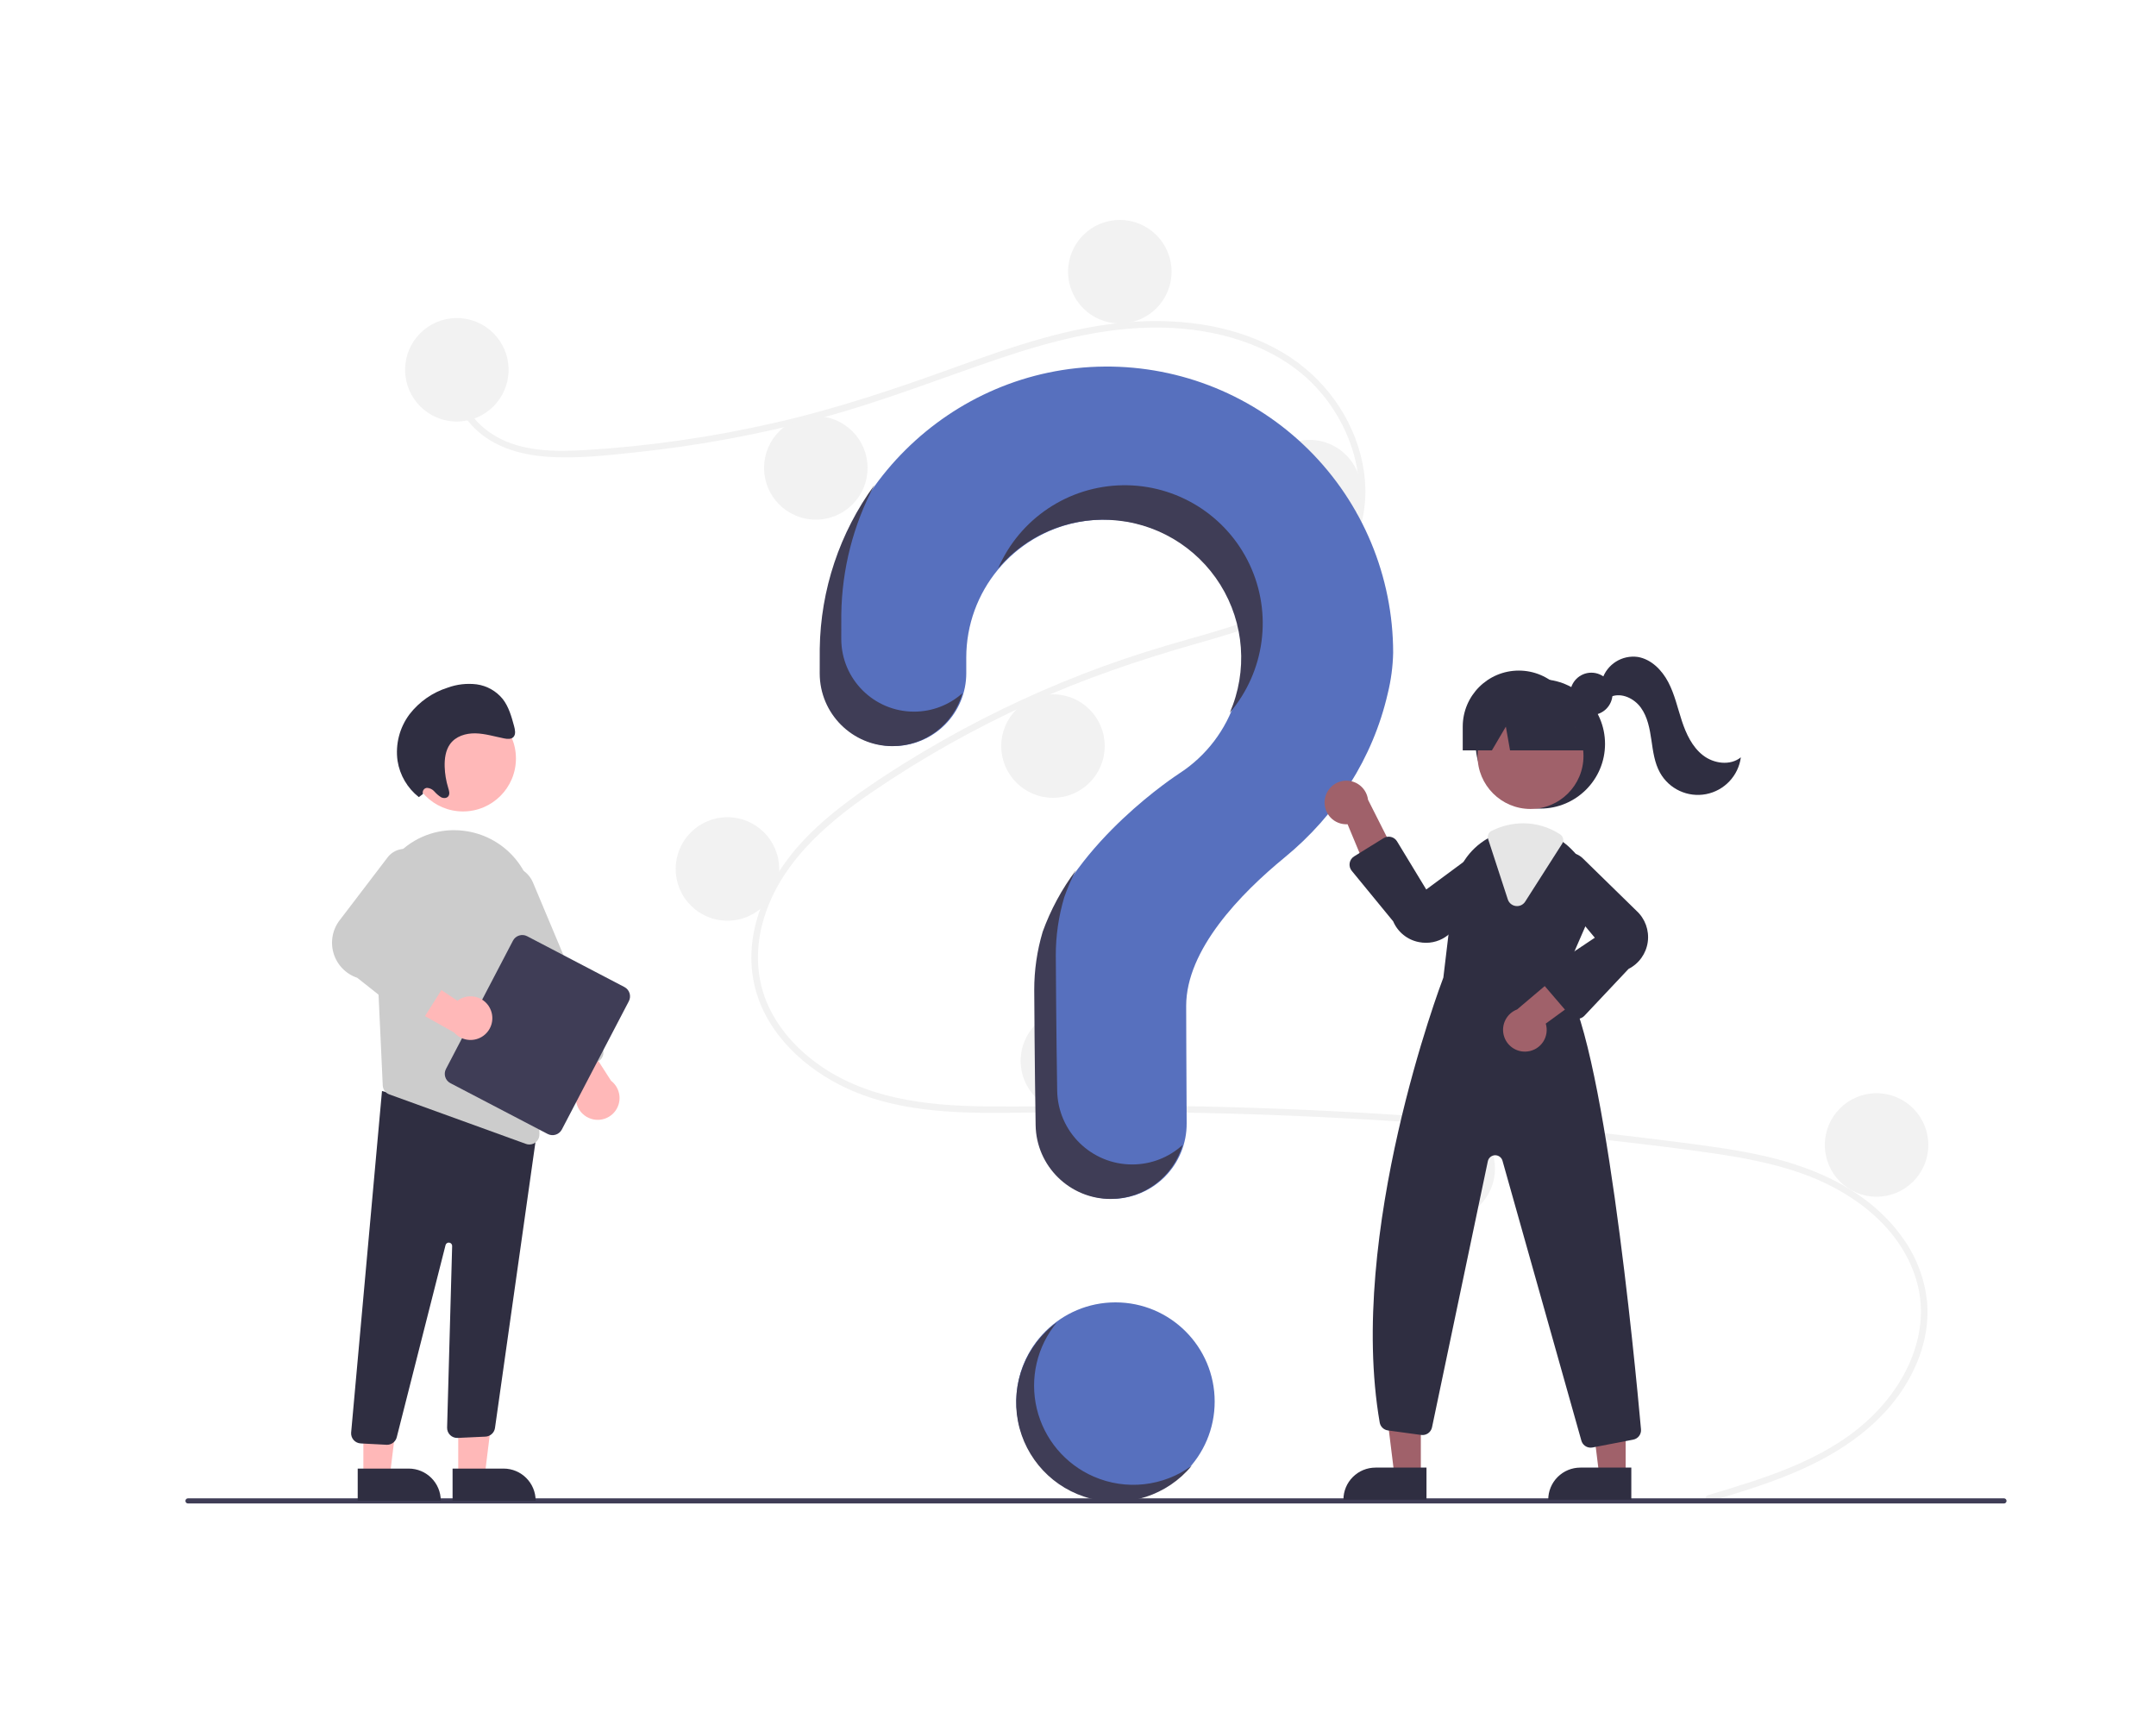
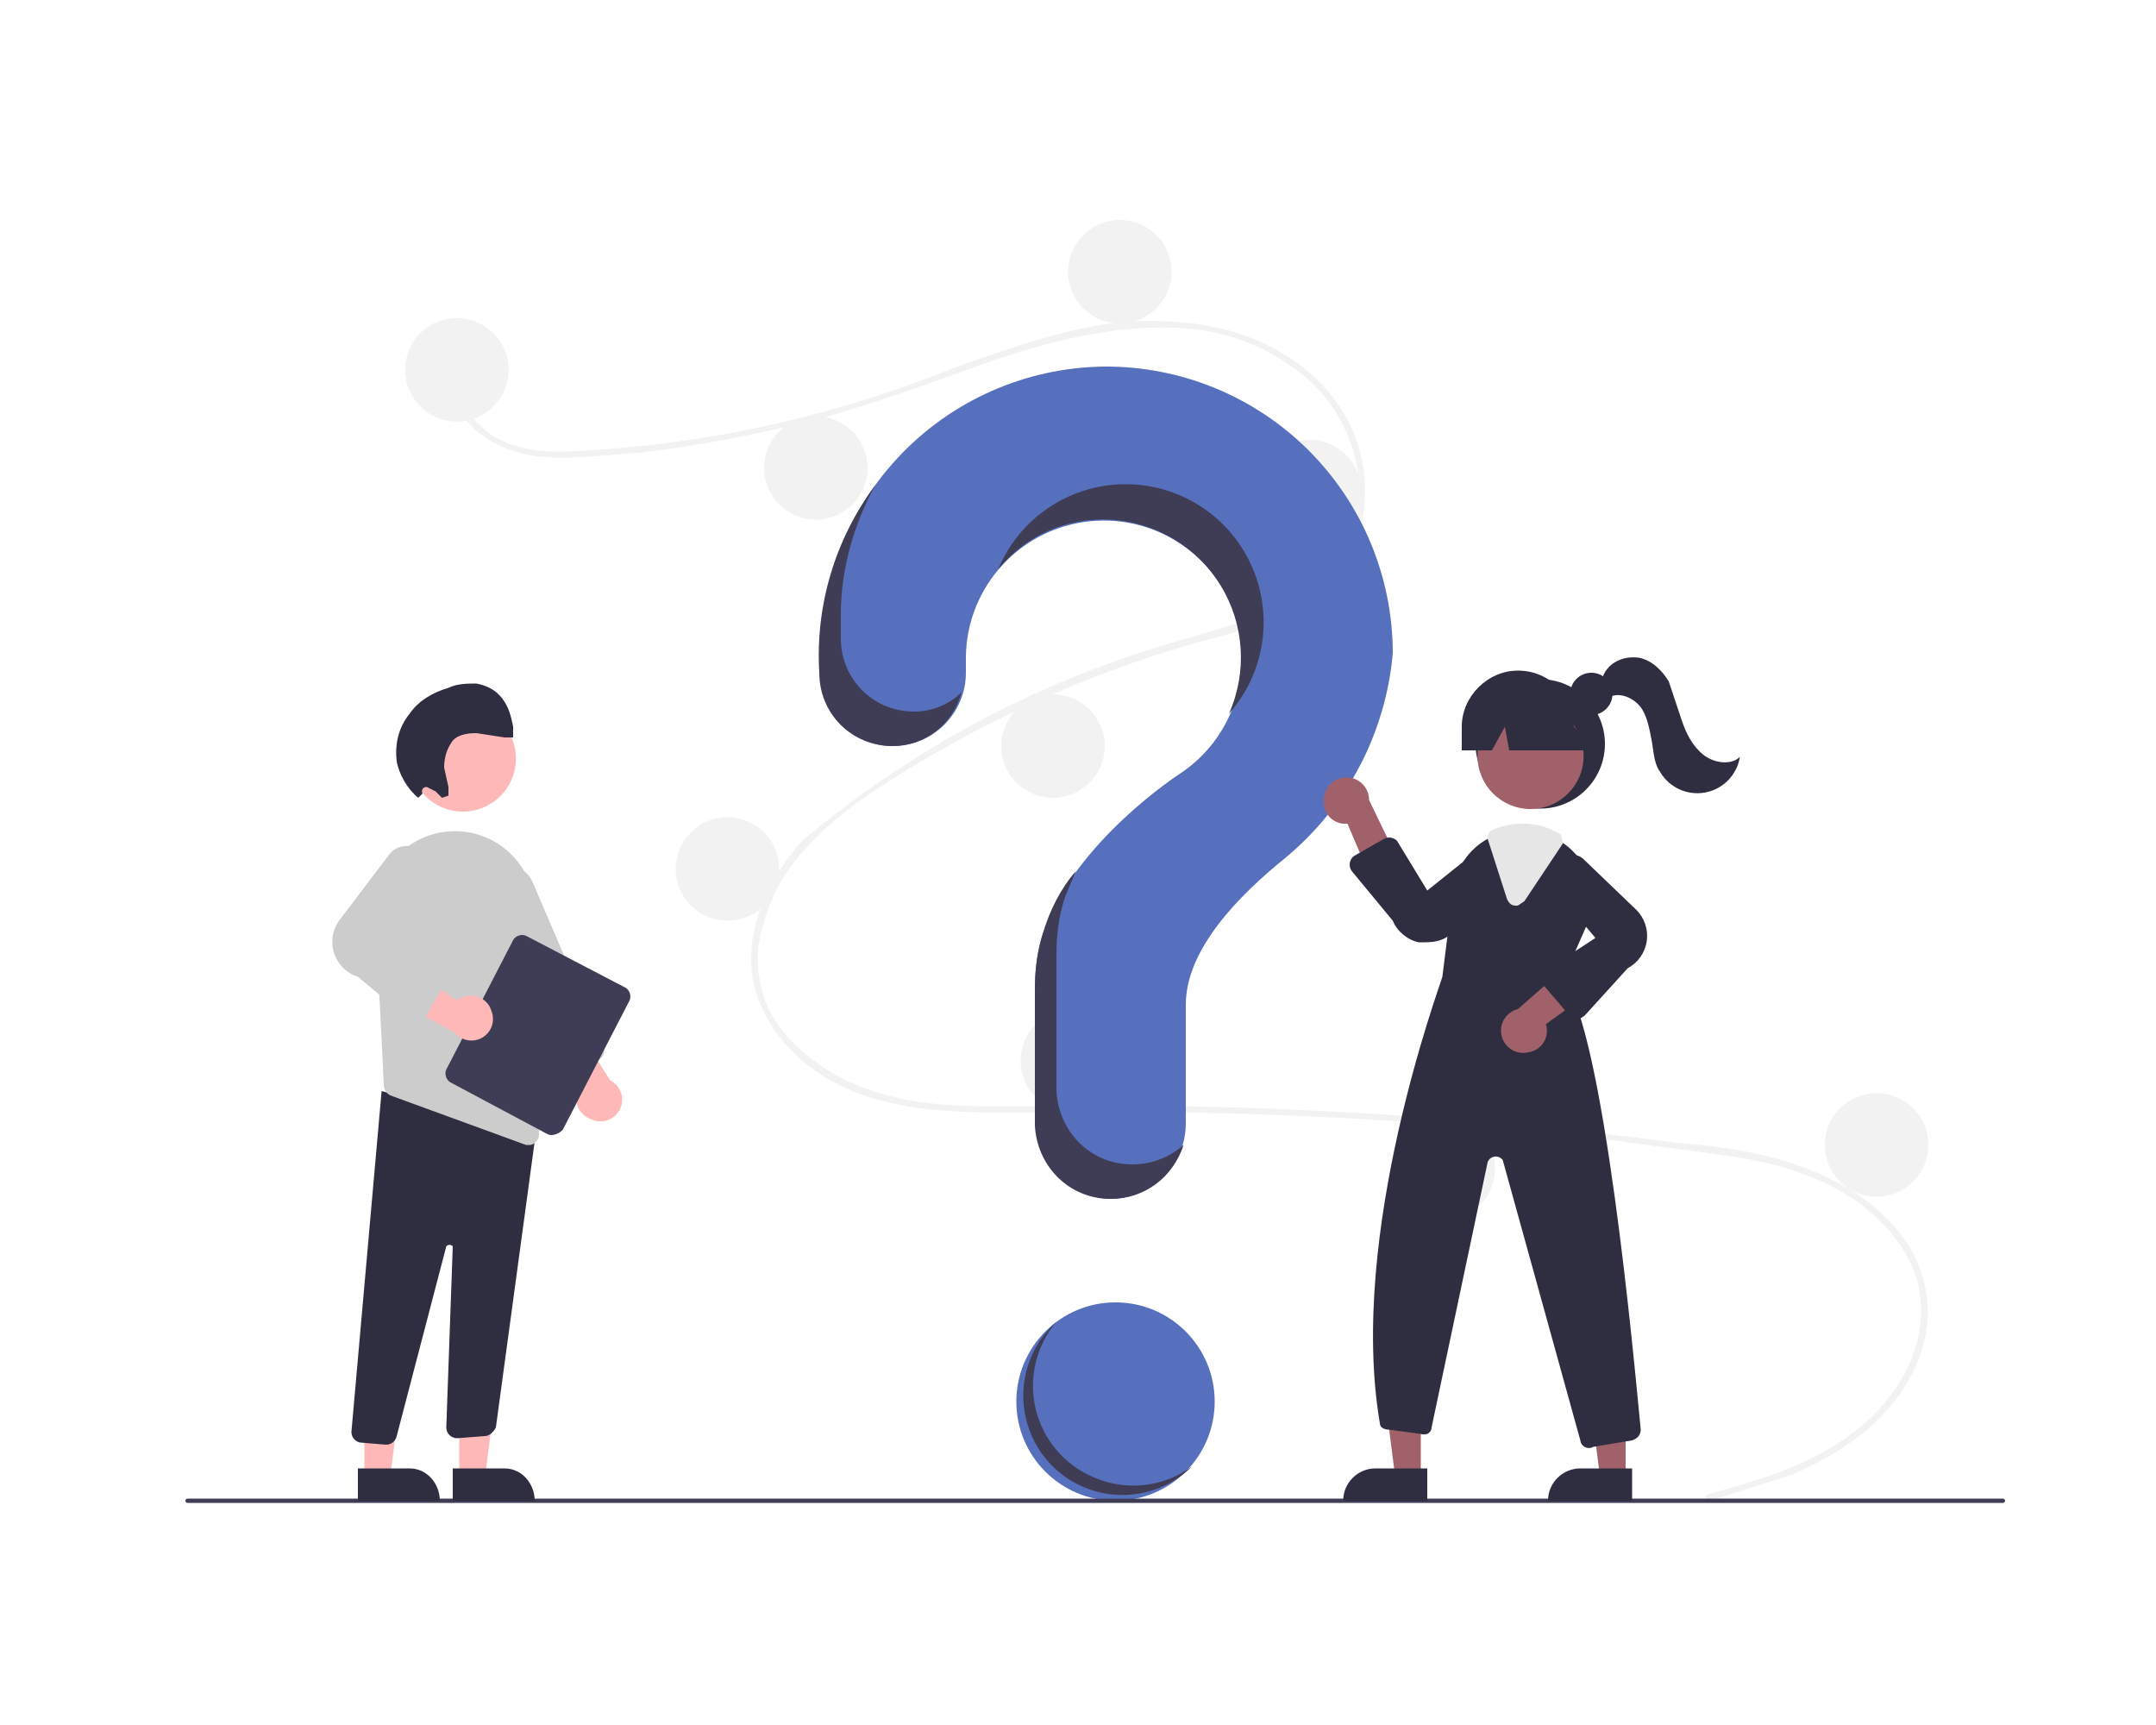
- <svg xmlns="http://www.w3.org/2000/svg" width="1000px" height="800px" viewBox="0 0 1000 800" version="1.1">
-   <g id="depistage" stroke="none" stroke-width="1" fill="none" fill-rule="evenodd">
-     <g id="undraw_Questions_re_1fy7(1)" transform="translate(86, 102)" fill-rule="nonzero">
-       <circle id="Oval" fill="#5770BE" cx="431.393" cy="548" r="46" />
-       <path d="M706.199,591.416 C731.934,583.687 759.293,575.628 779.703,557.255 C797.94,540.837 810.253,515.766 802.697,491.143 C795.157,466.571 772.573,450.187 749.256,442.038 C736.031,437.416 722.195,434.852 708.364,432.837 C693.329,430.648 678.228,428.854 663.134,427.127 C602.016,420.137 540.668,415.867 479.09,414.316 C448.706,413.551 418.327,413.57 387.938,414.011 C360.798,414.405 332.216,414.395 307.039,402.86 C287.46,393.89 269.691,377.571 264.235,356.127 C257.938,331.372 269.553,306.163 286.215,288.235 C294.998,278.784 305.263,270.831 315.851,263.517 C327.339,255.583 339.227,248.211 351.372,241.329 C375.293,227.782 400.302,216.252 426.139,206.861 C438.885,202.226 451.82,198.228 464.867,194.539 C475.884,191.424 486.935,188.305 497.583,184.062 C518.166,175.858 537.744,161.962 542.977,139.18 C547.937,117.589 539.574,94.15 524.912,78.11 C507.949,59.553 482.373,51.418 457.852,50.102 C430.324,48.624 403.43,55.514 377.555,64.257 C349.959,73.584 322.957,84.307 294.777,91.861 C266.833,99.344 238.348,104.639 209.581,107.697 C195.499,109.197 180.991,110.89 166.825,109.742 C154.953,108.78 143.141,105.288 134.391,96.862 C126.888,89.638 122.419,79.708 123.956,69.23 C124.235,67.327 127.126,68.136 126.848,70.028 C124.978,82.783 133.648,94.536 144.333,100.557 C156.681,107.515 171.707,107.525 185.454,106.729 C215.263,104.928 244.871,100.648 273.969,93.933 C302.561,87.403 330.133,78.067 357.673,68.094 C383.829,58.623 410.57,49.378 438.513,47.327 C462.759,45.547 488.265,49.079 509.387,61.75 C527.951,72.886 541.602,91.457 545.952,112.768 C550.202,133.593 544.315,154.553 528.552,169.085 C512.23,184.132 489.851,190.564 468.995,196.489 C442.543,204.003 416.658,212.787 391.603,224.192 C366.206,235.72 341.85,249.413 318.803,265.12 C296.556,280.322 274.602,299.451 267.566,326.571 C264.289,339.204 264.894,352.603 270.378,364.536 C275.254,375.146 283.284,384.071 292.639,390.954 C314.96,407.379 343.092,410.751 370.054,411.087 C400.335,411.463 430.617,410.441 460.909,410.939 C522.641,411.952 584.247,415.709 645.727,422.211 C661.133,423.842 676.518,425.644 691.885,427.618 C705.706,429.394 719.574,431.159 733.163,434.313 C757.326,439.921 780.837,450.705 795.855,471.191 C802.52,480.071 806.65,490.594 807.802,501.637 C808.854,513.161 806.032,524.706 800.822,534.958 C789.29,557.648 767.688,572.081 744.749,581.562 C732.462,586.641 719.717,590.488 706.997,594.309 C705.144,594.865 704.352,591.971 706.2,591.416 L706.199,591.416 Z" id="Path" fill="#F2F2F2" />
-       <circle id="Oval" fill="#F2F2F2" cx="125.893" cy="69.5" r="24" />
-       <circle id="Oval" fill="#F2F2F2" cx="292.393" cy="115" r="24" />
-       <circle id="Oval" fill="#F2F2F2" cx="433.393" cy="24" r="24" />
-       <circle id="Oval" fill="#F2F2F2" cx="521.393" cy="126" r="24" />
-       <circle id="Oval" fill="#F2F2F2" cx="402.393" cy="244" r="24" />
-       <circle id="Oval" fill="#F2F2F2" cx="251.393" cy="301" r="24" />
-       <circle id="Oval" fill="#F2F2F2" cx="411.393" cy="390" r="24" />
-       <circle id="Oval" fill="#F2F2F2" cx="583.393" cy="440" r="24" />
-       <circle id="Oval" fill="#F2F2F2" cx="784.393" cy="429" r="24" />
-       <path d="M426.465,68 C354.573,68.511 295.709,126.933 294.688,198.82 C294.679,199.483 294.675,204.15 294.675,210.254 C294.675,228.89 309.782,243.998 328.419,244 L328.419,244 C337.378,243.998 345.97,240.435 352.302,234.096 C358.634,227.758 362.188,219.162 362.18,210.202 C362.176,206.05 362.174,203.176 362.174,203 C362.168,172.31 383.948,145.936 414.085,140.138 C444.223,134.341 474.233,150.754 485.613,179.256 C496.992,207.758 486.538,240.326 460.695,256.879 L460.706,256.894 C460.706,256.894 412.678,287.813 398.035,330.229 L398.048,330.232 C395.473,338.921 394.168,347.937 394.174,357 C394.174,360.725 394.393,393.321 394.817,419.778 C395.125,438.77 410.612,454.004 429.607,454 L429.607,454 C438.872,454 447.755,450.304 454.286,443.732 C460.818,437.16 464.458,428.255 464.401,418.989 C464.254,394.76 464.174,366.548 464.174,364.5 C464.174,338.455 489.3,312.505 509.938,295.583 C533.704,276.096 550.806,249.54 557.675,219.583 C559.195,213.416 560.033,207.1 560.174,200.75 C560.174,165.376 546.056,131.466 520.953,106.543 C495.85,81.621 461.838,67.748 426.465,68 Z" id="Path" fill="#5770BE" />
-       <path d="M843.485,595.262 L1.191,595.262 C0.534,595.26 0.003,594.727 0.003,594.071 C0.003,593.415 0.534,592.882 1.191,592.88 L843.485,592.88 C844.142,592.88 844.675,593.413 844.675,594.071 C844.675,594.728 844.142,595.262 843.485,595.262 L843.485,595.262 Z" id="Path" fill="#3F3D56" />
-       <circle id="Oval" fill="#2F2E41" cx="628.449" cy="242.996" r="30" />
-       <polygon id="Path" fill="#A0616A" points="573.012 582.129 560.753 582.129 554.92 534.841 573.015 534.841" />
-       <path d="M551.996,578.626 L575.639,578.626 L575.639,593.512 L537.109,593.512 L537.109,593.512 C537.109,589.564 538.677,585.778 541.469,582.986 C544.261,580.194 548.047,578.626 551.996,578.626 Z" id="Path" fill="#2F2E41" />
-       <polygon id="Path" fill="#A0616A" points="668.012 582.129 655.753 582.129 649.92 534.841 668.015 534.841" />
-       <path d="M646.996,578.626 L670.639,578.626 L670.639,593.512 L632.109,593.512 L632.109,593.512 C632.109,589.564 633.677,585.778 636.469,582.986 C639.261,580.194 643.047,578.626 646.996,578.626 Z" id="Path" fill="#2F2E41" />
-       <circle id="Oval" fill="#A0616A" cx="623.89" cy="248.61" r="24.561" />
-       <path d="M638.529,352.406 L649.519,327.156 C654.989,315.016 652.203,300.747 642.569,291.556 C641.603,290.601 640.578,289.71 639.499,288.886 C634.076,284.644 627.394,282.332 620.509,282.316 C615.88,282.334 611.309,283.35 607.109,285.296 C606.749,285.456 606.399,285.626 606.039,285.796 C605.349,286.126 604.669,286.486 604.009,286.856 C595.278,291.869 589.45,300.733 588.309,310.736 L583.459,351.376 C582.239,354.566 538.719,469.766 553.939,557.716 C554.271,559.644 555.819,561.131 557.759,561.386 L573.189,563.486 C575.526,563.806 577.713,562.265 578.199,559.956 L604.089,436.546 C604.421,434.968 605.787,433.82 607.399,433.766 C609.01,433.711 610.451,434.764 610.889,436.316 L647.469,566.096 C648.005,568.034 649.768,569.376 651.779,569.376 C652.071,569.376 652.362,569.347 652.649,569.296 L671.499,565.666 C673.77,565.241 675.344,563.156 675.129,560.856 C672.359,529.966 657.639,375.236 638.529,352.406 Z" id="Path" fill="#2F2E41" />
-       <path d="M528.439,269.05 C528.094,272.006 529.076,274.963 531.121,277.125 C533.166,279.287 536.063,280.433 539.034,280.253 L552.763,313.246 L563.148,297.851 L548.518,268.881 C547.872,263.799 543.527,260.004 538.404,260.047 C533.281,260.09 529,263.958 528.439,269.05 L528.439,269.05 Z" id="Path" fill="#A0616A" />
-       <path d="M622.528,385.626 C625.483,385.273 628.13,383.629 629.756,381.137 C631.382,378.645 631.821,375.56 630.954,372.713 L659.84,351.675 L642.449,345.162 L617.686,366.139 C612.894,367.952 610.216,373.062 611.451,378.034 C612.687,383.005 617.445,386.267 622.528,385.626 L622.528,385.626 Z" id="Path" fill="#A0616A" />
-       <path d="M575.44,335.241 C574.332,335.24 573.228,335.131 572.141,334.916 C566.806,333.9 562.326,330.295 560.194,325.3 L540.959,301.846 C540.137,300.843 539.787,299.534 540,298.254 C540.213,296.974 540.967,295.849 542.07,295.166 L555.755,286.695 C556.775,286.063 558.006,285.865 559.173,286.145 C560.34,286.425 561.347,287.159 561.97,288.185 L575.526,310.519 L601.488,291.333 C605.761,289.093 611.03,290.325 613.866,294.227 C616.702,298.13 616.248,303.522 612.798,306.894 L586.886,330.531 C583.841,333.549 579.727,335.242 575.44,335.241 Z" id="Path" fill="#2F2E41" />
-       <path d="M645.59,370.513 C645.555,370.513 645.519,370.513 645.484,370.512 C644.208,370.481 643.005,369.911 642.173,368.942 L630.007,354.749 C629.169,353.771 628.79,352.481 628.966,351.205 C629.142,349.929 629.856,348.79 630.927,348.076 L653.709,332.888 L633.07,308.076 C630.589,303.939 631.517,298.608 635.25,295.552 C638.984,292.497 644.393,292.642 647.958,295.893 L673.041,320.406 C677.048,324.067 679.003,329.462 678.269,334.84 C677.535,340.218 674.207,344.893 669.366,347.346 L648.865,369.1 C648.014,370.002 646.829,370.513 645.59,370.513 L645.59,370.513 Z" id="Path" fill="#2F2E41" />
-       <path d="M617.645,318.214 C617.45,318.214 617.254,318.202 617.061,318.177 C615.331,317.967 613.881,316.768 613.35,315.108 L604.208,287.079 C603.734,285.614 604.415,284.024 605.802,283.354 L606.099,283.214 C606.368,283.086 606.634,282.96 606.906,282.839 C611.169,280.862 615.81,279.831 620.509,279.816 C626.61,279.827 632.574,281.619 637.67,284.973 C639.092,285.919 639.493,287.829 638.572,289.267 L621.422,316.135 C620.604,317.432 619.178,318.217 617.645,318.214 Z" id="Path" fill="#E6E6E6" />
-       <circle id="Oval" fill="#2F2E41" cx="652.101" cy="219.786" r="9.817" />
-       <path d="M618.449,208.996 L618.449,208.996 C604.089,208.996 592.449,220.636 592.449,234.996 L592.449,245.996 L605.978,245.996 L612.449,234.996 L614.39,245.996 L655.449,245.996 L644.449,234.996 C644.449,220.636 632.808,208.996 618.449,208.996 L618.449,208.996 Z" id="Path" fill="#2F2E41" />
-       <path d="M657.147,213.062 C659.387,206.055 666.338,201.671 673.627,202.666 C679.883,203.712 684.83,208.741 687.777,214.357 C690.724,219.974 692.085,226.26 694.066,232.285 C696.047,238.311 698.857,244.369 703.859,248.269 C708.861,252.17 716.536,253.228 721.449,249.215 C720.298,257.791 713.793,264.67 705.296,266.298 C696.798,267.926 688.211,263.939 683.972,256.397 C681.38,251.785 680.711,246.38 679.942,241.146 C679.173,235.912 678.174,230.496 675.08,226.205 C671.985,221.915 666.192,219.112 661.276,221.067 L657.147,213.062 Z" id="Path" fill="#2F2E41" />
-       <path d="M337.947,228.038 L337.947,228.038 C319.31,228.036 304.203,212.929 304.202,194.292 C304.202,188.189 304.206,183.522 304.216,182.858 C304.5,161.952 309.765,141.414 319.574,122.949 C303.458,145.012 294.596,171.538 294.216,198.858 C294.206,199.522 294.202,204.189 294.202,210.292 C294.203,228.929 309.31,244.036 327.947,244.038 L327.947,244.038 C343.058,244.033 356.326,233.99 360.434,219.448 C354.256,224.989 346.246,228.048 337.947,228.038 Z" id="Path" fill="#3F3D56" />
-       <path d="M428.753,139.109 C449.754,140.112 468.924,151.366 480.036,169.216 C491.147,187.066 492.783,209.235 484.412,228.522 C500.705,209.387 504.29,182.486 493.577,159.752 C482.863,137.018 459.835,122.658 434.706,123.043 C409.576,123.428 386.999,138.485 376.986,161.537 C389.826,146.432 408.952,138.146 428.753,139.109 L428.753,139.109 Z" id="Path" fill="#3F3D56" />
-       <path d="M439.135,438.038 L439.135,438.038 C420.139,438.043 404.653,422.809 404.345,403.816 C403.921,377.36 403.702,344.764 403.702,341.038 C403.696,331.976 405.001,322.96 407.575,314.27 L407.563,314.267 C409.084,309.906 410.92,305.661 413.057,301.567 C406.496,310.311 401.274,319.984 397.563,330.267 L397.575,330.27 C395.001,338.96 393.696,347.976 393.702,357.038 C393.702,360.764 393.921,393.36 394.345,419.816 C394.653,438.809 410.139,454.043 429.135,454.038 L429.135,454.038 C444.596,454.036 458.203,443.832 462.536,428.99 C456.139,434.823 447.791,438.051 439.135,438.038 L439.135,438.038 Z" id="Path" fill="#3F3D56" />
-       <polygon id="Path" fill="#FFB8B8" points="126.541 582.585 138.8 582.584 144.633 535.296 126.538 535.297" />
-       <path d="M123.914,579.081 L162.444,579.081 L162.444,593.968 L138.8,593.968 C130.579,593.968 123.914,587.303 123.914,579.081 L123.914,579.081 L123.914,579.081 Z" id="Path" fill="#2F2E41" transform="translate(143.179, 586.5249) rotate(179.9974) translate(-143.179, -586.5249) " />
-       <polygon id="Path" fill="#FFB8B8" points="82.541 582.585 94.8 582.584 100.633 535.296 82.538 535.297" />
-       <path d="M79.914,579.081 L118.444,579.081 L118.444,593.968 L94.8,593.968 C86.579,593.968 79.914,587.303 79.914,579.081 L79.914,579.081 L79.914,579.081 Z" id="Path" fill="#2F2E41" transform="translate(99.17895, 586.5249) rotate(179.9974) translate(-99.17895, -586.5249) " />
-       <path d="M93.254,568.041 L81.279,567.412 C80.032,567.346 78.863,566.784 78.033,565.851 C77.203,564.918 76.781,563.691 76.861,562.445 L91.173,403.979 L157.084,421.764 L163.435,420.032 L143.576,560.317 C143.228,562.49 141.416,564.13 139.218,564.261 L126.309,564.863 C125.004,564.935 123.729,564.458 122.792,563.547 C121.855,562.635 121.342,561.374 121.378,560.067 L123.717,475.871 C123.739,475.064 123.142,474.373 122.34,474.279 C121.538,474.186 120.798,474.72 120.634,475.511 L98.077,564.323 C97.638,566.496 95.724,568.056 93.508,568.049 C93.424,568.049 93.339,568.047 93.254,568.041 Z" id="Path" fill="#2F2E41" />
-       <circle id="Oval" fill="#FFB8B8" cx="128.742" cy="249.759" r="24.561" />
-       <path d="M87.85,321.918 L90.55,380.185 L91.526,401.384 C91.606,403.271 92.822,404.923 94.601,405.559 L157.937,428.502 C158.448,428.693 158.99,428.788 159.536,428.783 C160.797,428.789 162.006,428.282 162.885,427.379 C163.765,426.476 164.239,425.255 164.2,423.995 L161.603,319.228 C161.252,301.496 148.345,286.518 130.86,283.551 C130.247,283.457 129.624,283.364 129,283.28 C118.361,281.96 107.683,285.417 99.835,292.722 C91.709,300.196 87.319,310.89 87.85,321.918 L87.85,321.918 Z" id="Path" fill="#CCCCCC" />
-       <path d="M188.192,416.876 C185.155,415.933 182.741,413.61 181.684,410.611 C180.626,407.611 181.049,404.289 182.823,401.649 L161.345,373.089 L179.88,371.942 L197.434,399.239 C201.313,402.238 202.481,407.588 200.206,411.931 C197.93,416.274 192.866,418.359 188.192,416.876 L188.192,416.876 Z" id="Path" fill="#FFB8B8" />
-       <path d="M173.091,396.481 C171.942,396.015 171.027,395.108 170.55,393.963 L138.192,316.868 C136.464,312.762 137.06,308.045 139.755,304.498 C142.449,300.95 146.833,299.11 151.252,299.672 C155.672,300.234 159.455,303.112 161.176,307.221 L193.534,384.317 C194.53,386.697 193.411,389.434 191.034,390.435 L176.668,396.464 C175.526,396.947 174.238,396.954 173.091,396.481 L173.091,396.481 Z" id="Path" fill="#CCCCCC" />
-       <path d="M120.845,393.762 L151.925,334.253 C153.173,331.87 156.114,330.947 158.5,332.189 L203.611,355.749 C205.994,356.997 206.917,359.939 205.675,362.324 L174.595,421.833 C173.347,424.216 170.406,425.139 168.02,423.897 L122.909,400.337 C120.526,399.089 119.603,396.147 120.845,393.762 L120.845,393.762 Z" id="Path" fill="#3F3D56" />
-       <path d="M141.688,366.574 C140.568,363.597 138.107,361.325 135.05,360.447 C131.993,359.568 128.701,360.186 126.171,362.113 L96.393,342.359 L96.342,360.929 L124.628,376.841 C127.851,380.536 133.261,381.386 137.462,378.858 C141.663,376.33 143.444,371.152 141.688,366.574 L141.688,366.574 Z" id="Path" fill="#FFB8B8" />
-       <path d="M104.038,370.75 L79.702,351.472 C74.357,349.677 70.235,345.373 68.673,339.956 C67.112,334.539 68.309,328.701 71.878,324.337 L93.975,295.377 C97.149,291.498 102.688,290.535 106.985,293.115 C111.282,295.695 113.036,301.037 111.105,305.662 L93.621,334.262 L119.315,346.448 C120.524,347.022 121.429,348.085 121.801,349.37 C122.174,350.654 121.978,352.037 121.263,353.168 L110.891,369.582 C110.182,370.702 109.032,371.47 107.725,371.693 C107.699,371.698 107.673,371.702 107.647,371.705 C106.364,371.899 105.058,371.553 104.038,370.75 Z" id="Path" fill="#CCCCCC" />
-       <path d="M110.183,266.205 C109.969,265.58 110.057,264.892 110.42,264.341 C110.783,263.789 111.381,263.437 112.039,263.386 C113.384,263.459 114.64,264.079 115.516,265.101 C116.404,266.126 117.439,267.015 118.587,267.738 C119.775,268.337 121.386,268.252 122.064,267.11 C122.7,266.038 122.264,264.602 121.879,263.357 C120.899,260.188 120.351,256.902 120.249,253.587 C120.138,249.886 120.66,246.025 122.709,243.138 C125.352,239.414 130.08,238 134.554,238.102 C139.028,238.205 143.429,239.586 147.861,240.459 C149.391,240.76 151.189,240.914 152.213,239.729 C153.301,238.468 152.901,236.427 152.438,234.725 C151.237,230.307 149.963,225.74 147.173,222.173 C144.156,218.465 139.846,216.039 135.112,215.382 C130.567,214.819 125.953,215.343 121.65,216.911 C114.639,219.121 108.469,223.418 103.967,229.229 C99.326,235.409 97.32,243.175 98.389,250.83 C99.433,257.496 102.966,263.519 108.275,267.684 L110.183,266.205 Z" id="Path" fill="#2F2E41" />
-       <path d="M421.258,582.78 C408.01,577.01 398.244,565.349 394.888,551.294 C391.532,537.239 394.976,522.424 404.188,511.291 C389.807,521.791 382.778,539.647 386.143,557.132 C389.508,574.617 402.661,588.589 419.911,593.002 C437.161,597.415 455.409,591.476 466.757,577.755 C453.562,587.399 436.239,589.312 421.258,582.78 L421.258,582.78 Z" id="Path" fill="#3F3D56" />
-     </g>
+ <svg xmlns="http://www.w3.org/2000/svg" width="1000" height="800">
+   <g transform="translate(86 102)" fill-rule="nonzero" fill="none">
+     <circle fill="#5770BE" cx="431.4" cy="548" r="46" />
+     <path d="M706 591c26-7 53-15 74-34 18-16 30-41 23-66-8-24-30-41-54-49-13-5-27-7-41-9l-45-6a2079 2079 0 00-275-13c-27 0-56 0-81-11-20-9-37-25-43-47-6-25 6-50 22-68a471 471 0 01179-94l33-10c20-8 40-22 45-45 5-21-3-45-18-61a97 97 0 00-67-28c-28-1-55 6-80 14-28 10-55 20-83 28-28 7-57 13-85 16-15 1-29 3-43 2-12-1-24-5-33-13-7-7-12-17-10-28 0-2 3-1 3 1-2 13 7 25 17 31 13 7 28 7 41 6a538 538 0 00173-39c26-9 53-19 81-21 24-1 49 2 70 15 19 11 33 29 37 51 4 21-2 42-17 56-17 15-39 22-60 27a546 546 0 00-150 69c-22 15-44 34-51 62-4 12-3 26 2 38 5 10 13 19 23 26 22 16 50 20 77 20h91a2081 2081 0 01231 17c14 1 28 3 41 6 24 6 48 17 63 37 7 9 11 20 12 31s-2 23-7 33c-12 23-33 37-56 47l-38 12c-2 1-3-2-1-3z" fill="#F2F2F2" />
+     <circle fill="#F2F2F2" cx="125.9" cy="69.5" r="24" />
+     <circle fill="#F2F2F2" cx="292.4" cy="115" r="24" />
+     <circle fill="#F2F2F2" cx="433.4" cy="24" r="24" />
+     <circle fill="#F2F2F2" cx="521.4" cy="126" r="24" />
+     <circle fill="#F2F2F2" cx="402.4" cy="244" r="24" />
+     <circle fill="#F2F2F2" cx="251.4" cy="301" r="24" />
+     <circle fill="#F2F2F2" cx="411.4" cy="390" r="24" />
+     <circle fill="#F2F2F2" cx="583.4" cy="440" r="24" />
+     <circle fill="#F2F2F2" cx="784.4" cy="429" r="24" />
+     <path d="M426 68a133 133 0 00-131 142c0 19 15 34 33 34a34 34 0 0034-34v-7a64 64 0 1199 54s-48 31-63 73c-3 9-4 18-4 27l1 63c0 19 16 34 35 34a35 35 0 0034-35v-55c0-26 25-51 46-68a139 139 0 0050-95A133 133 0 00426 68z" fill="#5770BE" />
+     <path d="M843 595H1a1 1 0 010-2h842a1 1 0 010 2z" fill="#3F3D56" />
+     <circle fill="#2F2E41" cx="628.4" cy="243" r="30" />
+     <path fill="#A0616A" d="M573 582h-12l-6-47h18z" />
+     <path d="M552 579h24v15h-39a15 15 0 0115-15z" fill="#2F2E41" />
+     <path fill="#A0616A" d="M668 582h-12l-6-47h18z" />
+     <path d="M647 579h24v15h-39a15 15 0 0115-15z" fill="#2F2E41" />
+     <circle fill="#A0616A" cx="623.9" cy="248.6" r="24.6" />
+     <path d="M639 352l11-25a31 31 0 00-11-38 31 31 0 00-32-4l-1 1-2 1c-9 5-15 14-16 24l-5 40c-1 4-44 119-29 207 0 2 2 3 4 3l15 2c3 1 5-1 5-3l26-123a4 4 0 017-1l36 130a4 4 0 006 3l18-3c3-1 4-3 4-5-3-31-17-186-36-209z" fill="#2F2E41" />
+     <path d="M528 269a10 10 0 0011 11l14 33 10-15-14-29a10 10 0 00-21 0zM623 386a10 10 0 008-13l29-21-18-7-24 21a10 10 0 005 20z" fill="#A0616A" />
+     <path d="M575 335h-3c-5-1-10-5-12-10l-19-23a5 5 0 011-7l14-8a5 5 0 016 1l14 23 25-20a10 10 0 0112 16l-26 24c-3 3-7 4-12 4zM646 371h-1l-3-2-12-14a4 4 0 011-7l23-15-21-25a10 10 0 0115-12l25 24a17 17 0 01-4 27l-20 22-3 2z" fill="#2F2E41" />
+     <path d="M618 318h-1c-2 0-3-1-4-3l-9-28c0-1 0-3 2-4a35 35 0 0115-3c6 0 12 2 17 5l1 4-18 27-3 2z" fill="#E6E6E6" />
+     <circle fill="#2F2E41" cx="652.1" cy="219.8" r="9.8" />
+     <path d="M618 209c-14 0-26 12-26 26v11h14l6-11 2 11h41l-11-11c0-14-11-26-26-26zM657 213c2-7 9-11 17-10 6 1 11 6 14 11l6 18c2 6 5 12 10 16s13 5 17 1a20 20 0 01-37 7c-3-4-3-10-4-15s-2-11-5-15-9-7-14-5l-4-8z" fill="#2F2E41" />
+     <path d="M338 228c-19 0-34-15-34-34v-11c0-21 6-42 16-60a132 132 0 00-26 87c0 19 15 34 34 34 15 0 28-10 32-25-6 6-14 9-22 9zM429 139a64 64 0 0155 90 64 64 0 10-107-67c13-16 32-24 52-23zM439 438c-19 0-34-15-35-34v-63c0-9 1-18 4-27l5-12c-7 8-12 18-15 28-3 9-4 18-4 27v63c1 19 16 34 35 34 16 0 29-10 34-25-7 6-15 9-24 9z" fill="#3F3D56" />
+     <path fill="#FFB8B8" d="M127 583h12l6-48h-18z" />
+     <path d="M162 594h-38v-15h24c8 0 14 7 14 15z" fill="#2F2E41" />
+     <path fill="#FFB8B8" d="M83 583h12l6-48H83z" />
+     <path d="M118 594H80v-15h24c8 0 14 7 14 15zM93 568l-12-1a5 5 0 01-4-5l14-158 66 18 6-2-19 140c-1 2-3 4-5 4l-13 1a5 5 0 01-5-5l3-84a2 2 0 00-3 0l-23 88a5 5 0 01-5 4z" fill="#2F2E41" />
+     <circle fill="#FFB8B8" cx="128.7" cy="249.8" r="24.6" />
+     <path d="M88 322l3 58 1 21c0 2 1 4 3 5l63 23h2a5 5 0 004-5l-2-105a37 37 0 10-74 3z" fill="#CCC" />
+     <path d="M188 417a10 10 0 01-5-15l-22-29 19-1 17 27a10 10 0 01-9 18z" fill="#FFB8B8" />
+     <path d="M173 396l-2-2-33-77a12 12 0 1123-10l33 77c1 3-1 5-3 6l-14 6h-4z" fill="#CCC" />
+     <path d="M121 394l31-60c1-2 4-3 6-2l46 24c2 1 3 4 2 6l-31 60c-2 2-5 3-7 2l-45-24c-2-1-3-4-2-6z" fill="#3F3D56" />
+     <path d="M142 367a10 10 0 00-16-5l-30-20v19l29 16a10 10 0 0017-10z" fill="#FFB8B8" />
+     <path d="M104 371l-24-20a17 17 0 01-8-27l22-29a10 10 0 0117 11l-17 28 25 12a5 5 0 012 7l-10 17a5 5 0 01-7 1z" fill="#CCC" />
+     <path d="M110 266a2 2 0 012-3l4 2 3 3 3-1v-4l-2-9c0-4 1-8 3-11 2-4 7-5 12-5l13 2h4v-5c-1-5-2-9-5-13s-7-6-12-7c-4 0-9 0-13 2-7 2-14 6-18 12-5 6-7 14-6 22 1 6 5 13 10 17l2-2z" fill="#2F2E41" />
+     <path d="M421 583a46 46 0 01-17-72 46 46 0 1063 67 46 46 0 01-46 5z" fill="#3F3D56" />
  </g>
</svg>
